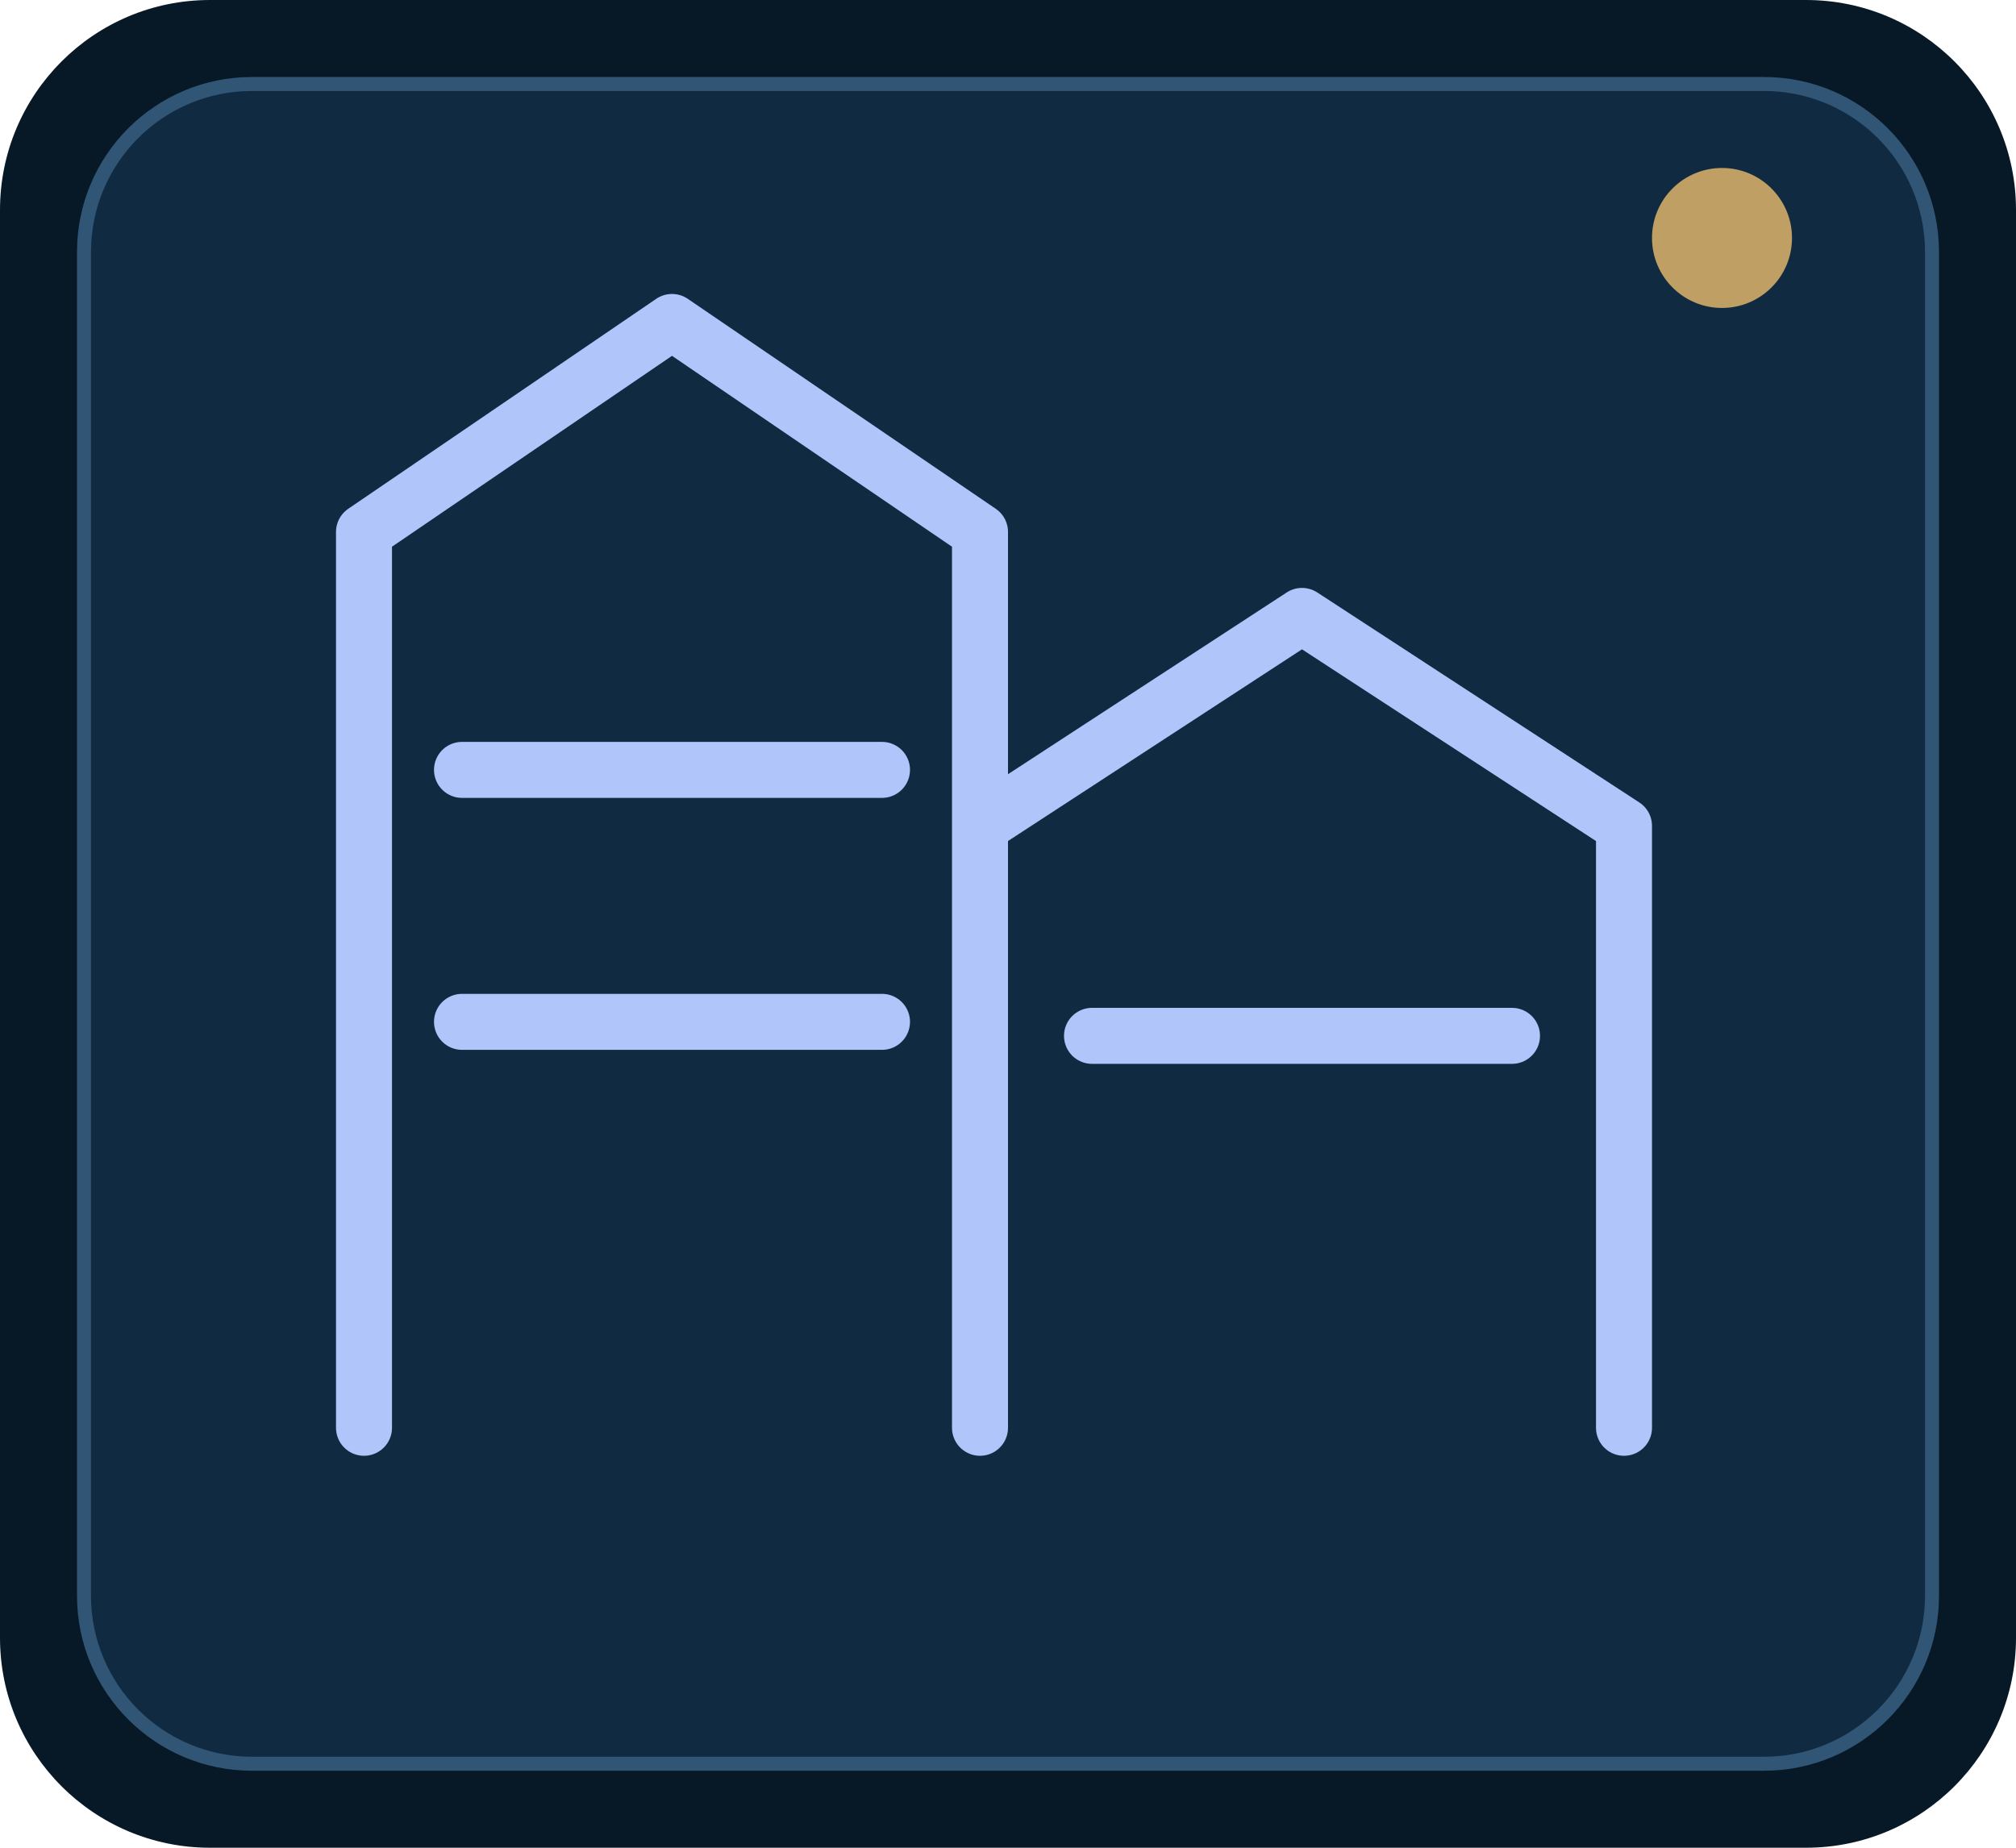
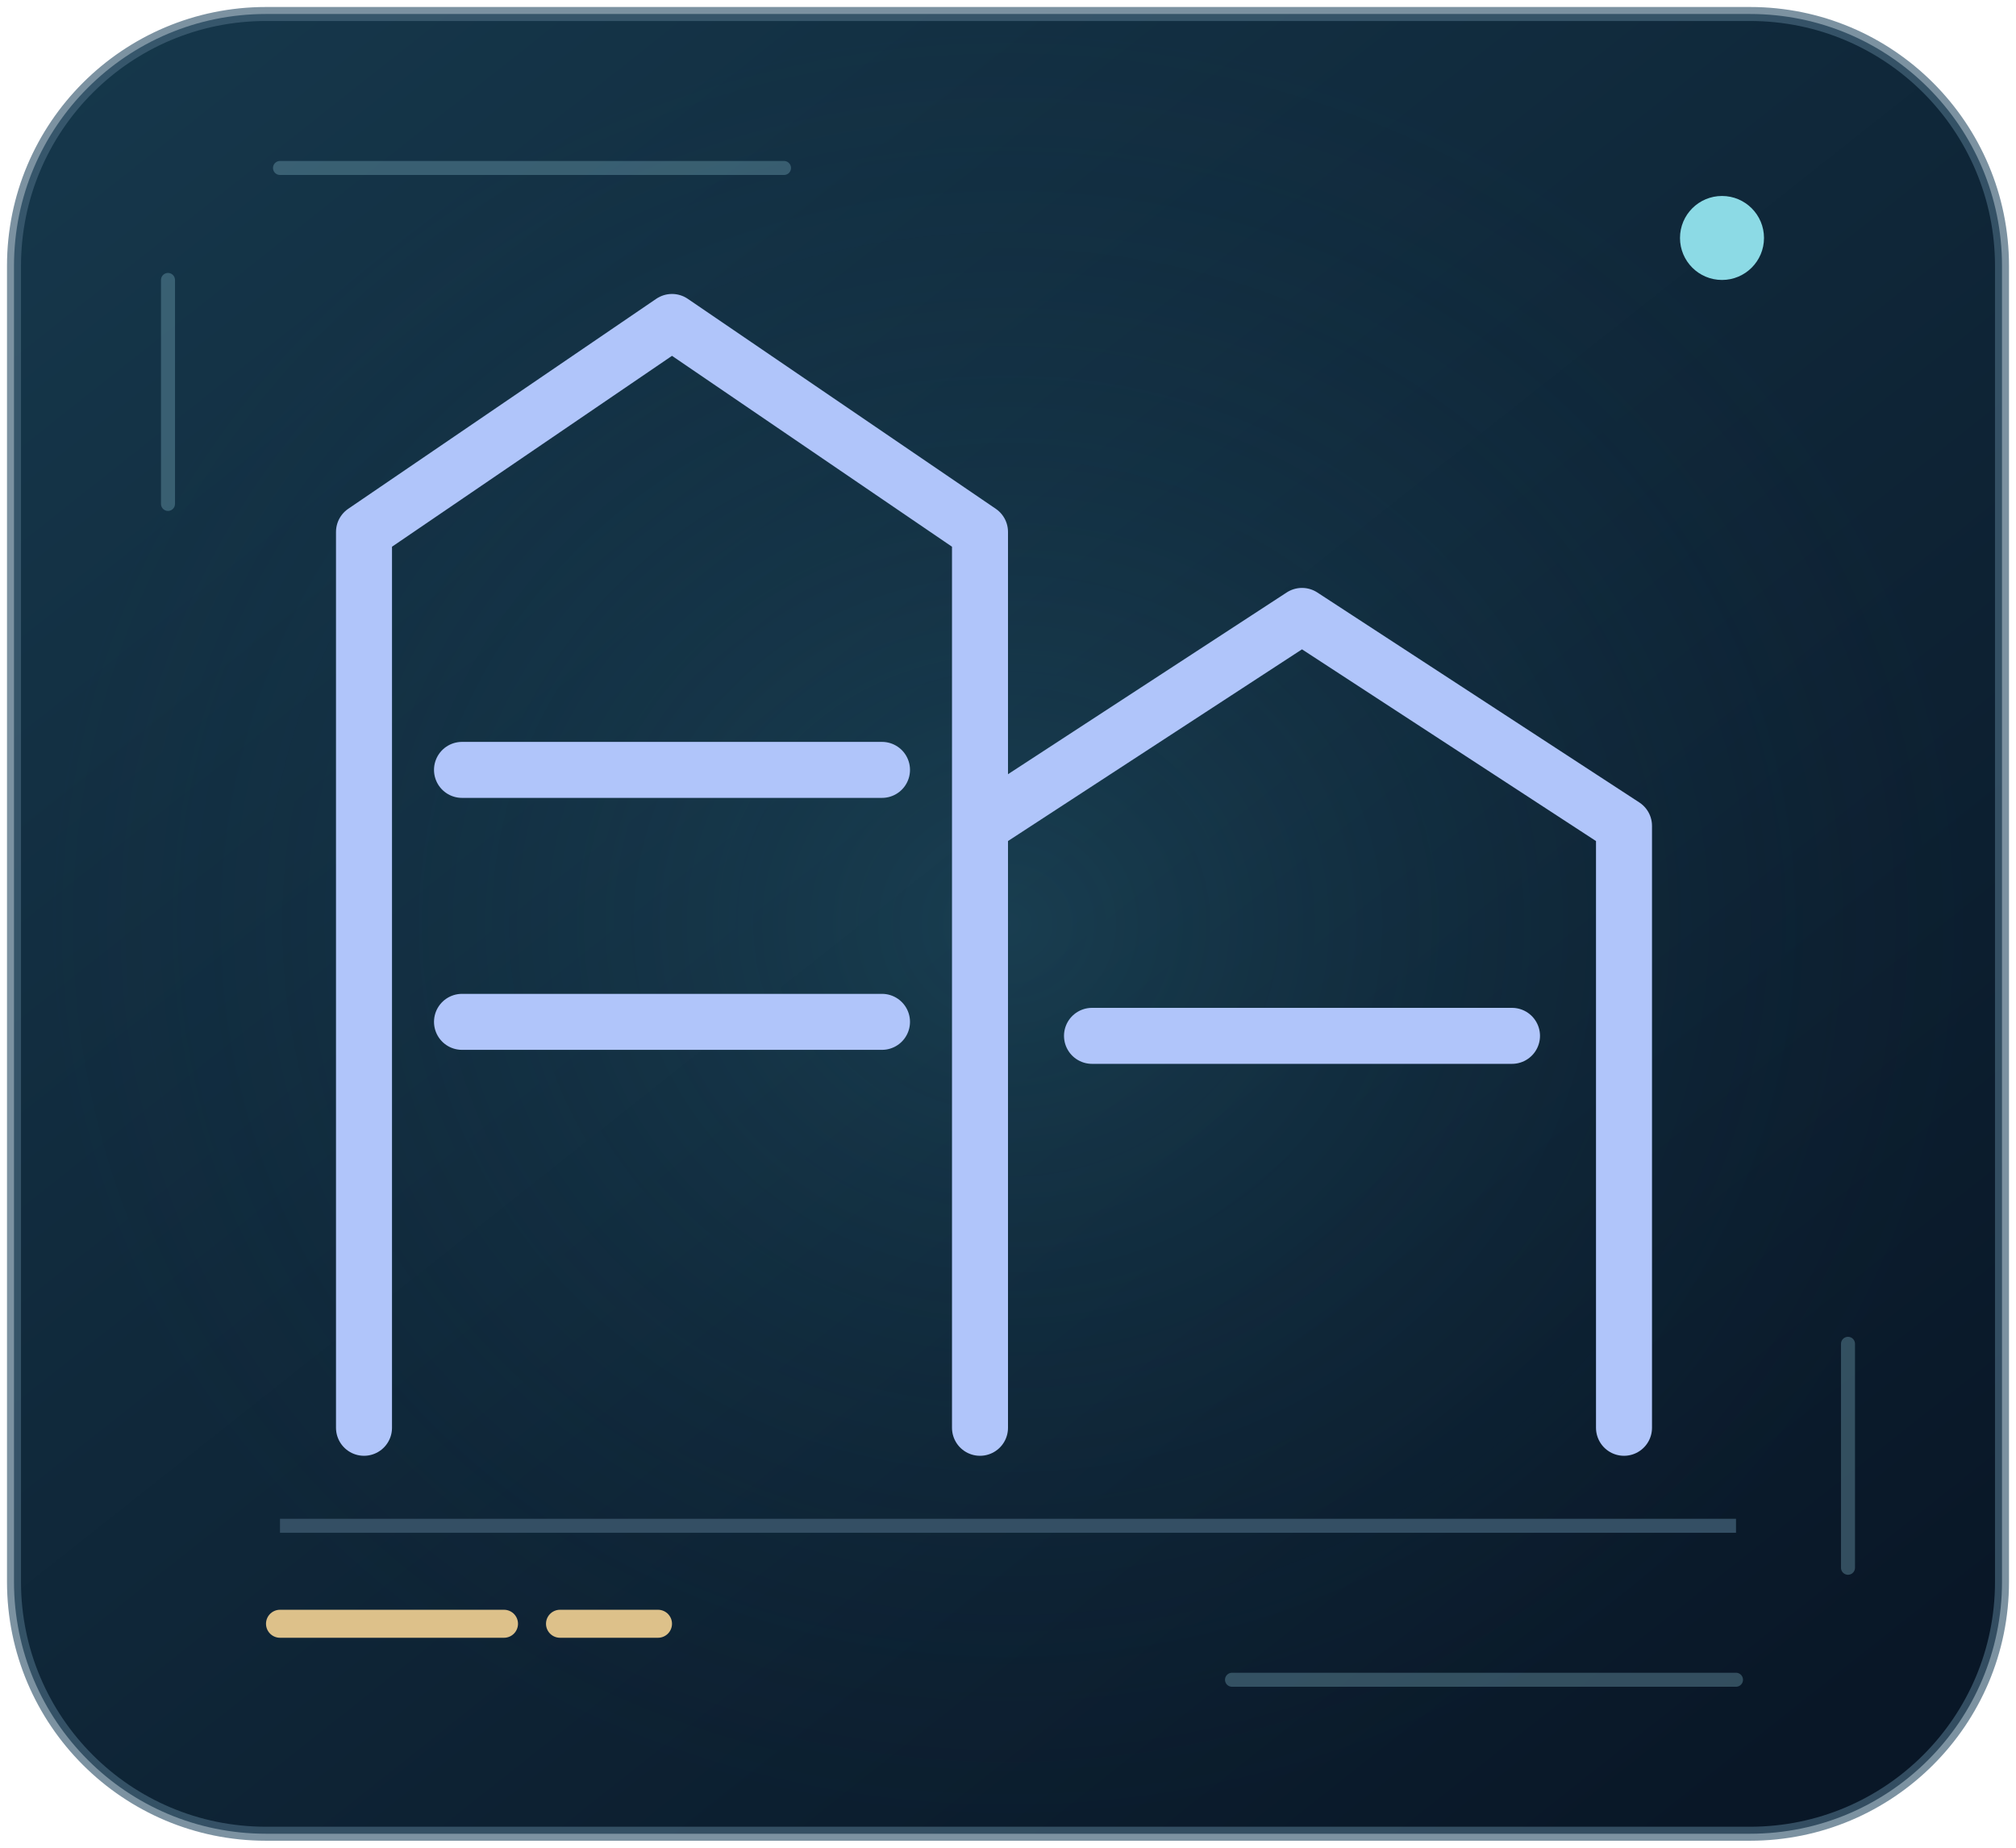
<svg xmlns="http://www.w3.org/2000/svg" viewBox="0 0 144 132" role="img" aria-labelledby="title">
-   <rect width="144" height="132" rx="15" fill="#071827" />
-   <rect x="6" y="6" width="132" height="120" rx="12" fill="#102a41" stroke="#315574" />
-   <circle cx="123" cy="17" r="5" fill="#ebbd6c" opacity=".8" />
+   <defs>
+     <linearGradient id="plate" x2=".85" y2="1">
+       <stop stop-color="#16384c" />
+       <stop offset="1" stop-color="#091727" />
+     </linearGradient>
+     <radialGradient id="light">
+       <stop stop-color="#3a90a4" stop-opacity=".22" />
+       <stop offset="1" stop-color="#1a425b" stop-opacity="0" />
+     </radialGradient>
+   </defs>
+   <rect x="1" y="1" width="142" height="130" rx="18" fill="url(#plate)" stroke="#45647a" stroke-opacity=".7" />
+   <rect x="2" y="2" width="140" height="128" rx="17" fill="url(#light)" />
+   <path d="M20 12h36M12 20v16M124 120h-36M132 112V96" stroke="#7eb2c4" stroke-opacity=".35" stroke-linecap="round" />
+   <path d="M20 109h104" stroke="#344f64" />
+   <path d="M20 116h16M40 116h7" stroke="#ddc18a" stroke-width="2" stroke-linecap="round" />
+   <circle cx="123" cy="17" r="3" fill="#8cdae5" />
  <g fill="none" stroke="#b0c5fa" stroke-width="4" stroke-linecap="round" stroke-linejoin="round">
    <path d="M26 102V38l22-15 22 15v64M70 59l23-15 23 15v43" />
    <path d="M33 55h30M33 73h30M78 74h30" />
  </g>
</svg>
